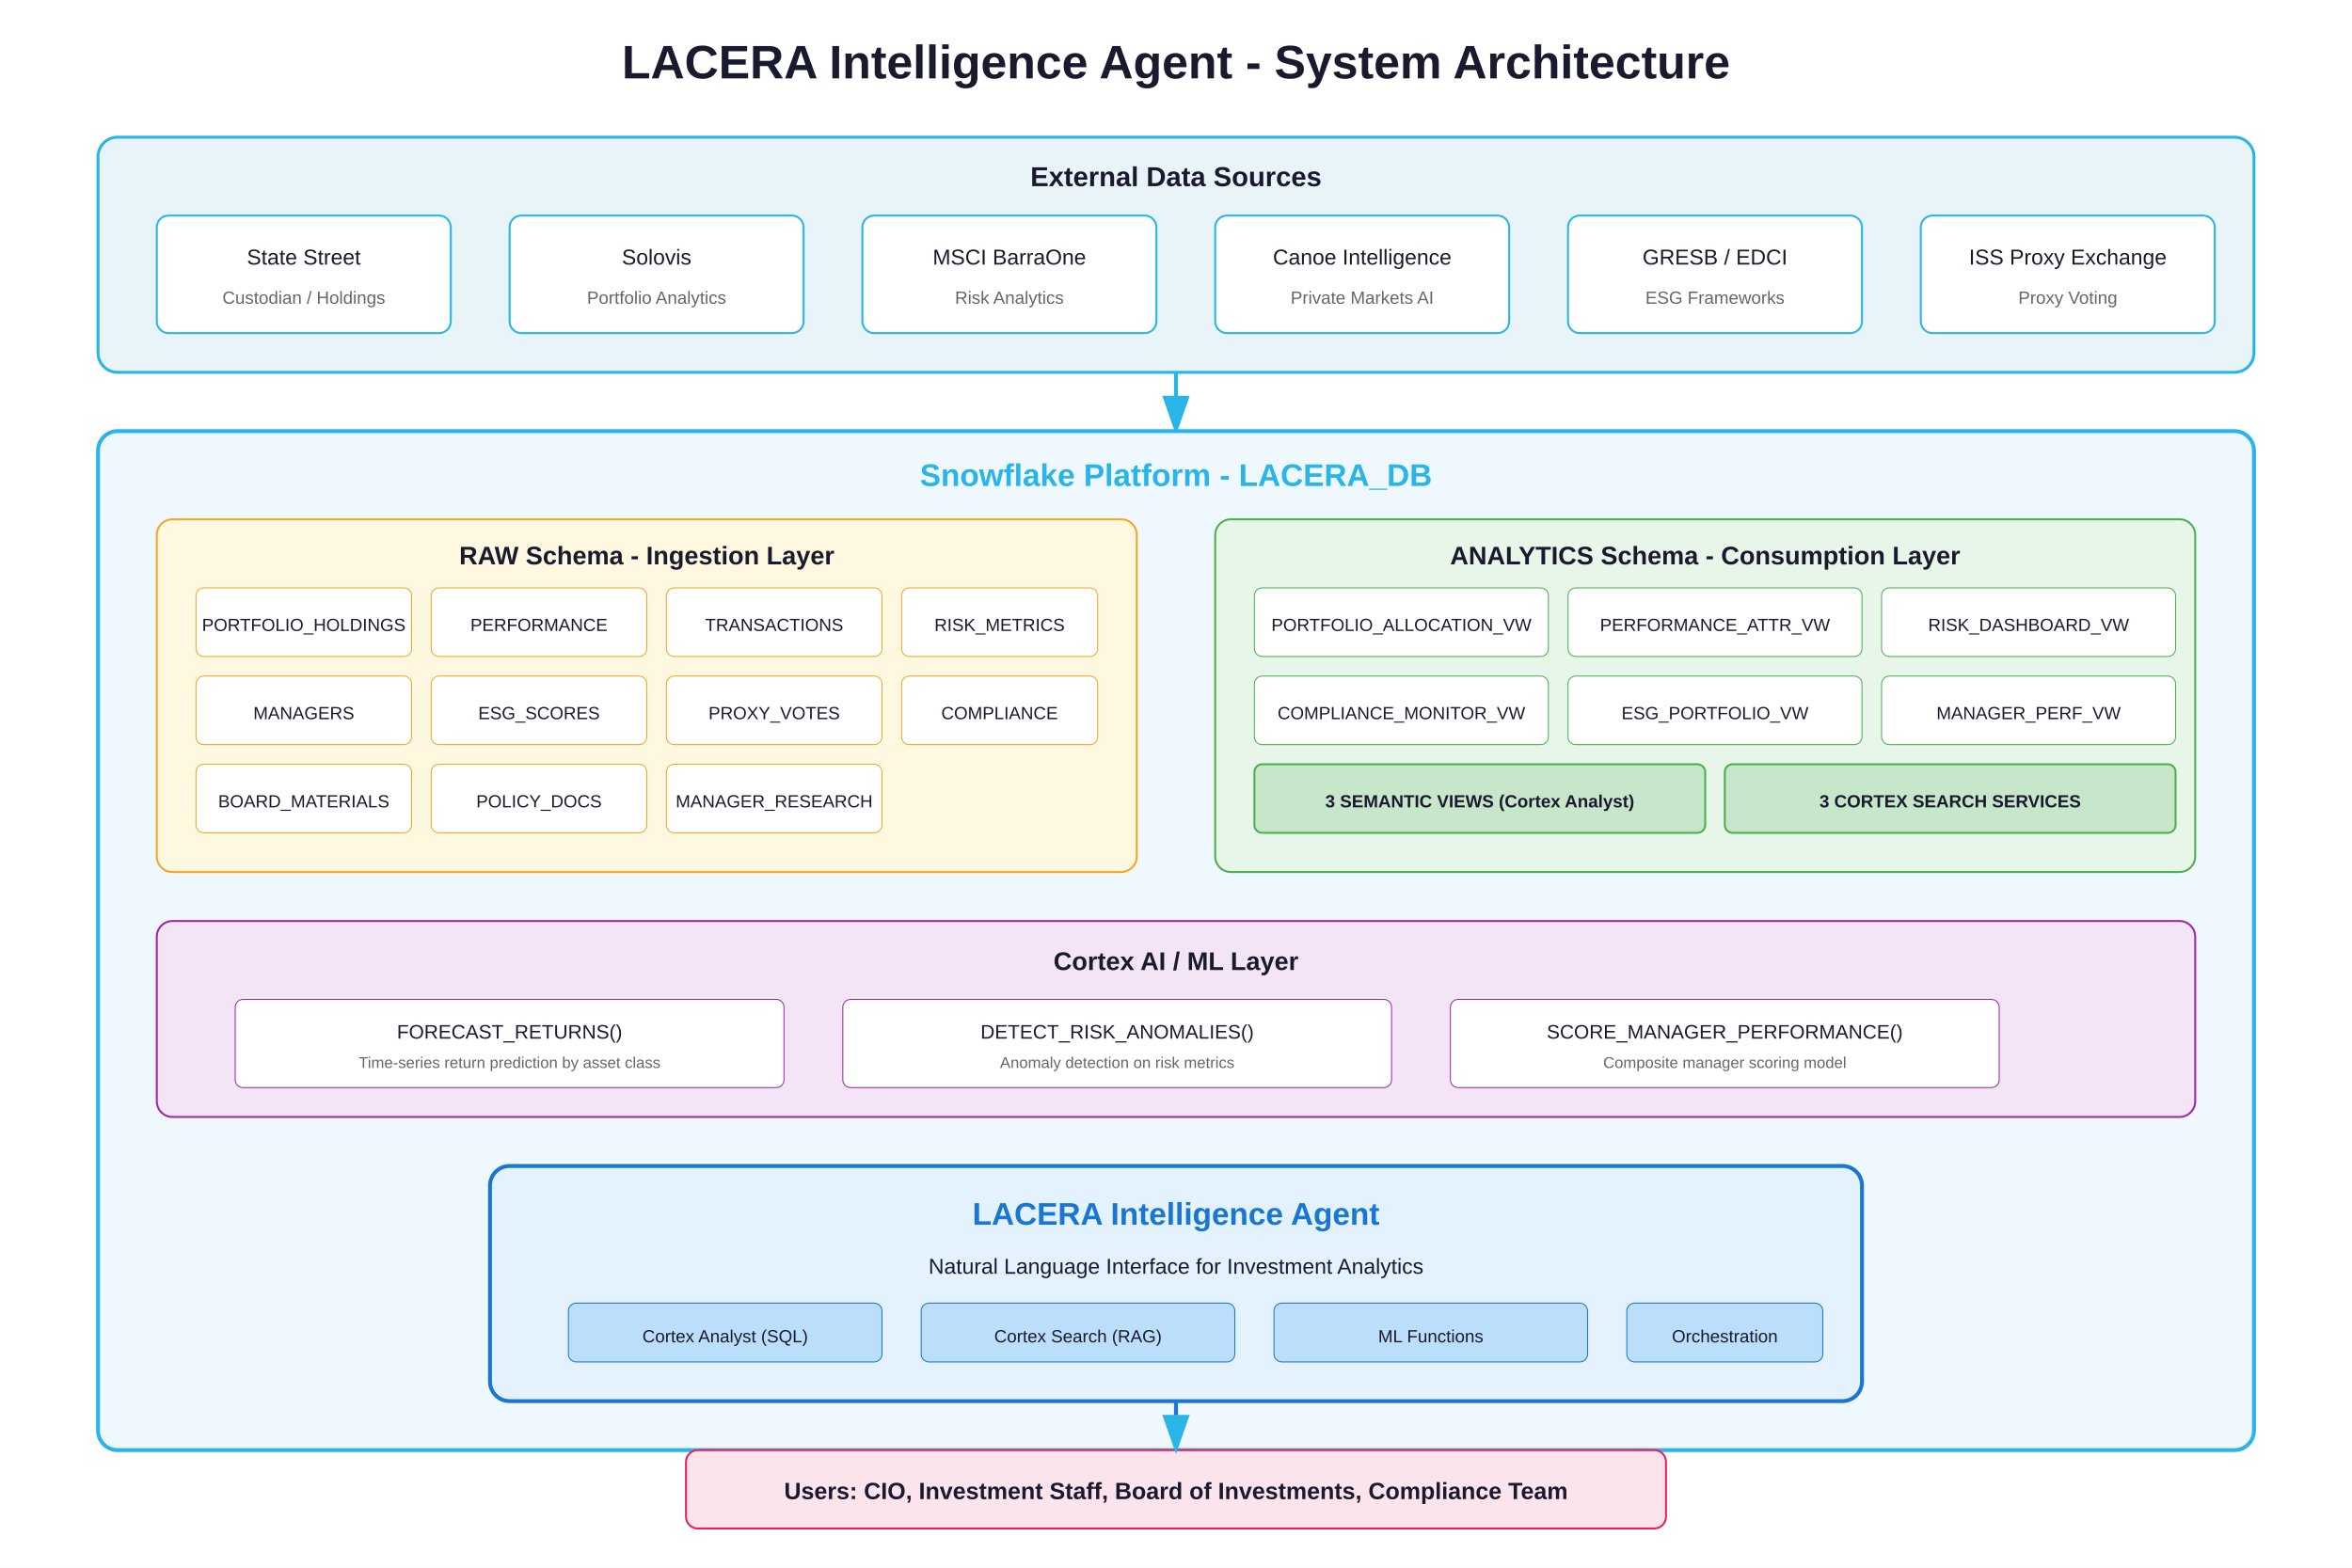
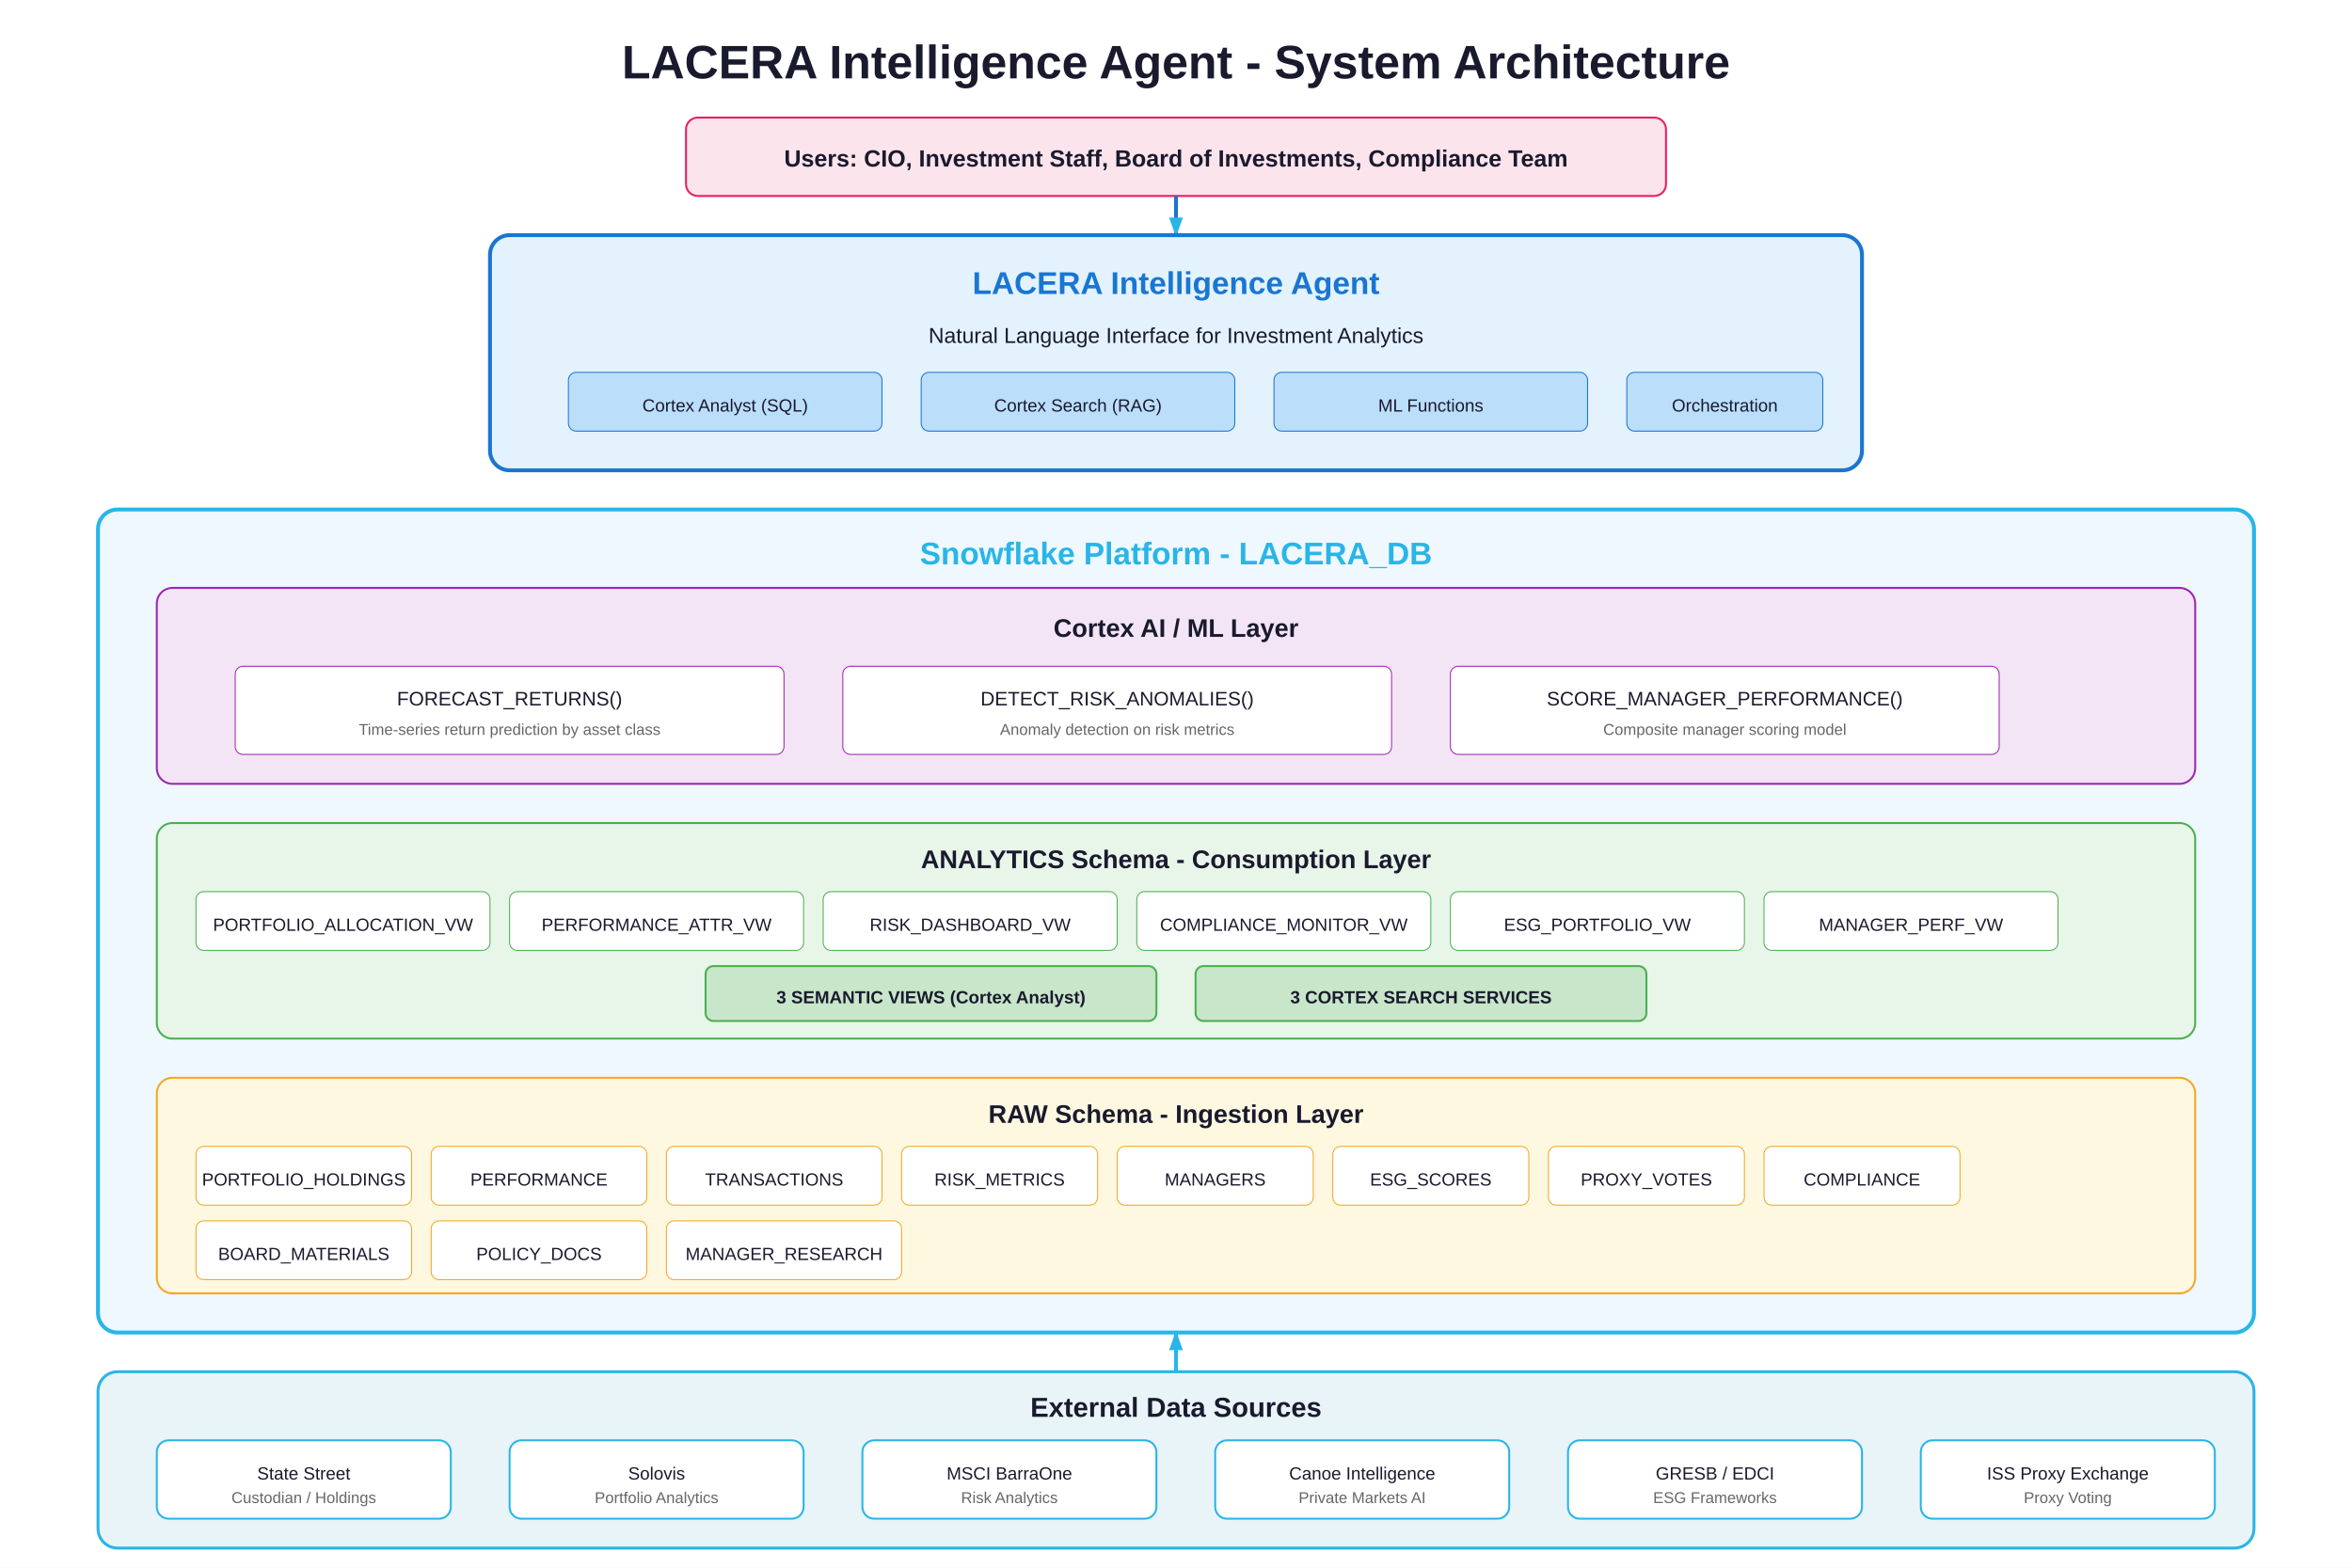
<svg xmlns="http://www.w3.org/2000/svg" viewBox="0 0 1200 800" font-family="Arial, Helvetica, sans-serif">
  <rect width="1200" height="800" fill="#ffffff" />
  <text x="600" y="40" text-anchor="middle" font-size="24" font-weight="bold" fill="#1a1a2e">LACERA Intelligence Agent - System Architecture</text>
-   <rect x="50" y="70" width="1100" height="120" rx="10" fill="#e8f4f8" stroke="#29b5e8" stroke-width="1.5" />
-   <text x="600" y="95" text-anchor="middle" font-size="14" font-weight="bold" fill="#1a1a2e">External Data Sources</text>
-   <rect x="80" y="110" width="150" height="60" rx="6" fill="#ffffff" stroke="#29b5e8" stroke-width="1" />
-   <text x="155" y="135" text-anchor="middle" font-size="11" fill="#1a1a2e">State Street</text>
-   <text x="155" y="155" text-anchor="middle" font-size="9" fill="#666666">Custodian / Holdings</text>
-   <rect x="260" y="110" width="150" height="60" rx="6" fill="#ffffff" stroke="#29b5e8" stroke-width="1" />
-   <text x="335" y="135" text-anchor="middle" font-size="11" fill="#1a1a2e">Solovis</text>
-   <text x="335" y="155" text-anchor="middle" font-size="9" fill="#666666">Portfolio Analytics</text>
-   <rect x="440" y="110" width="150" height="60" rx="6" fill="#ffffff" stroke="#29b5e8" stroke-width="1" />
-   <text x="515" y="135" text-anchor="middle" font-size="11" fill="#1a1a2e">MSCI BarraOne</text>
-   <text x="515" y="155" text-anchor="middle" font-size="9" fill="#666666">Risk Analytics</text>
-   <rect x="620" y="110" width="150" height="60" rx="6" fill="#ffffff" stroke="#29b5e8" stroke-width="1" />
-   <text x="695" y="135" text-anchor="middle" font-size="11" fill="#1a1a2e">Canoe Intelligence</text>
-   <text x="695" y="155" text-anchor="middle" font-size="9" fill="#666666">Private Markets AI</text>
-   <rect x="800" y="110" width="150" height="60" rx="6" fill="#ffffff" stroke="#29b5e8" stroke-width="1" />
-   <text x="875" y="135" text-anchor="middle" font-size="11" fill="#1a1a2e">GRESB / EDCI</text>
-   <text x="875" y="155" text-anchor="middle" font-size="9" fill="#666666">ESG Frameworks</text>
-   <rect x="980" y="110" width="150" height="60" rx="6" fill="#ffffff" stroke="#29b5e8" stroke-width="1" />
-   <text x="1055" y="135" text-anchor="middle" font-size="11" fill="#1a1a2e">ISS Proxy Exchange</text>
-   <text x="1055" y="155" text-anchor="middle" font-size="9" fill="#666666">Proxy Voting</text>
-   <line x1="600" y1="190" x2="600" y2="220" stroke="#29b5e8" stroke-width="2" marker-end="url(#arrowBlue)" />
  <defs>
-     <marker id="arrowBlue" markerWidth="10" markerHeight="7" refX="9" refY="3.5" orient="auto">
-       <polygon points="0 0, 10 3.5, 0 7" fill="#29b5e8" />
+     <marker id="arrowBlue" markerWidth="5" markerHeight="3.5" refX="4.5" refY="1.75" orient="auto">
+       <polygon points="0 0, 5 1.75, 0 3.5" fill="#29b5e8" />
+     </marker>
+     <marker id="arrowBlueUp" markerWidth="5" markerHeight="3.5" refX="0.5" refY="1.75" orient="auto">
+       <polygon points="5 0, 0 1.75, 5 3.5" fill="#29b5e8" />
    </marker>
  </defs>
-   <rect x="50" y="220" width="1100" height="520" rx="10" fill="#f0f8ff" stroke="#29b5e8" stroke-width="2" />
-   <text x="600" y="248" text-anchor="middle" font-size="16" font-weight="bold" fill="#29b5e8">Snowflake Platform - LACERA_DB</text>
-   <rect x="80" y="265" width="500" height="180" rx="8" fill="#fff8e1" stroke="#f5a623" stroke-width="1" />
-   <text x="330" y="288" text-anchor="middle" font-size="13" font-weight="bold" fill="#1a1a2e">RAW Schema - Ingestion Layer</text>
-   <rect x="100" y="300" width="110" height="35" rx="4" fill="#ffffff" stroke="#f5a623" stroke-width="0.5" />
-   <text x="155" y="322" text-anchor="middle" font-size="9" fill="#1a1a2e">PORTFOLIO_HOLDINGS</text>
-   <rect x="220" y="300" width="110" height="35" rx="4" fill="#ffffff" stroke="#f5a623" stroke-width="0.5" />
-   <text x="275" y="322" text-anchor="middle" font-size="9" fill="#1a1a2e">PERFORMANCE</text>
-   <rect x="340" y="300" width="110" height="35" rx="4" fill="#ffffff" stroke="#f5a623" stroke-width="0.5" />
-   <text x="395" y="322" text-anchor="middle" font-size="9" fill="#1a1a2e">TRANSACTIONS</text>
-   <rect x="460" y="300" width="100" height="35" rx="4" fill="#ffffff" stroke="#f5a623" stroke-width="0.5" />
-   <text x="510" y="322" text-anchor="middle" font-size="9" fill="#1a1a2e">RISK_METRICS</text>
-   <rect x="100" y="345" width="110" height="35" rx="4" fill="#ffffff" stroke="#f5a623" stroke-width="0.5" />
-   <text x="155" y="367" text-anchor="middle" font-size="9" fill="#1a1a2e">MANAGERS</text>
-   <rect x="220" y="345" width="110" height="35" rx="4" fill="#ffffff" stroke="#f5a623" stroke-width="0.5" />
-   <text x="275" y="367" text-anchor="middle" font-size="9" fill="#1a1a2e">ESG_SCORES</text>
-   <rect x="340" y="345" width="110" height="35" rx="4" fill="#ffffff" stroke="#f5a623" stroke-width="0.5" />
-   <text x="395" y="367" text-anchor="middle" font-size="9" fill="#1a1a2e">PROXY_VOTES</text>
-   <rect x="460" y="345" width="100" height="35" rx="4" fill="#ffffff" stroke="#f5a623" stroke-width="0.5" />
-   <text x="510" y="367" text-anchor="middle" font-size="9" fill="#1a1a2e">COMPLIANCE</text>
-   <rect x="100" y="390" width="110" height="35" rx="4" fill="#ffffff" stroke="#f5a623" stroke-width="0.5" />
-   <text x="155" y="412" text-anchor="middle" font-size="9" fill="#1a1a2e">BOARD_MATERIALS</text>
-   <rect x="220" y="390" width="110" height="35" rx="4" fill="#ffffff" stroke="#f5a623" stroke-width="0.5" />
-   <text x="275" y="412" text-anchor="middle" font-size="9" fill="#1a1a2e">POLICY_DOCS</text>
-   <rect x="340" y="390" width="110" height="35" rx="4" fill="#ffffff" stroke="#f5a623" stroke-width="0.5" />
-   <text x="395" y="412" text-anchor="middle" font-size="9" fill="#1a1a2e">MANAGER_RESEARCH</text>
-   <rect x="620" y="265" width="500" height="180" rx="8" fill="#e8f5e9" stroke="#4caf50" stroke-width="1" />
-   <text x="870" y="288" text-anchor="middle" font-size="13" font-weight="bold" fill="#1a1a2e">ANALYTICS Schema - Consumption Layer</text>
-   <rect x="640" y="300" width="150" height="35" rx="4" fill="#ffffff" stroke="#4caf50" stroke-width="0.5" />
-   <text x="715" y="322" text-anchor="middle" font-size="9" fill="#1a1a2e">PORTFOLIO_ALLOCATION_VW</text>
-   <rect x="800" y="300" width="150" height="35" rx="4" fill="#ffffff" stroke="#4caf50" stroke-width="0.5" />
-   <text x="875" y="322" text-anchor="middle" font-size="9" fill="#1a1a2e">PERFORMANCE_ATTR_VW</text>
-   <rect x="960" y="300" width="150" height="35" rx="4" fill="#ffffff" stroke="#4caf50" stroke-width="0.5" />
-   <text x="1035" y="322" text-anchor="middle" font-size="9" fill="#1a1a2e">RISK_DASHBOARD_VW</text>
-   <rect x="640" y="345" width="150" height="35" rx="4" fill="#ffffff" stroke="#4caf50" stroke-width="0.5" />
-   <text x="715" y="367" text-anchor="middle" font-size="9" fill="#1a1a2e">COMPLIANCE_MONITOR_VW</text>
-   <rect x="800" y="345" width="150" height="35" rx="4" fill="#ffffff" stroke="#4caf50" stroke-width="0.5" />
-   <text x="875" y="367" text-anchor="middle" font-size="9" fill="#1a1a2e">ESG_PORTFOLIO_VW</text>
-   <rect x="960" y="345" width="150" height="35" rx="4" fill="#ffffff" stroke="#4caf50" stroke-width="0.5" />
-   <text x="1035" y="367" text-anchor="middle" font-size="9" fill="#1a1a2e">MANAGER_PERF_VW</text>
-   <rect x="640" y="390" width="230" height="35" rx="4" fill="#c8e6c9" stroke="#4caf50" stroke-width="1" />
-   <text x="755" y="412" text-anchor="middle" font-size="9" font-weight="bold" fill="#1a1a2e">3 SEMANTIC VIEWS (Cortex Analyst)</text>
-   <rect x="880" y="390" width="230" height="35" rx="4" fill="#c8e6c9" stroke="#4caf50" stroke-width="1" />
-   <text x="995" y="412" text-anchor="middle" font-size="9" font-weight="bold" fill="#1a1a2e">3 CORTEX SEARCH SERVICES</text>
-   <rect x="80" y="470" width="1040" height="100" rx="8" fill="#f3e5f5" stroke="#9c27b0" stroke-width="1" />
-   <text x="600" y="495" text-anchor="middle" font-size="13" font-weight="bold" fill="#1a1a2e">Cortex AI / ML Layer</text>
-   <rect x="120" y="510" width="280" height="45" rx="4" fill="#ffffff" stroke="#9c27b0" stroke-width="0.5" />
-   <text x="260" y="530" text-anchor="middle" font-size="10" fill="#1a1a2e">FORECAST_RETURNS()</text>
-   <text x="260" y="545" text-anchor="middle" font-size="8" fill="#666666">Time-series return prediction by asset class</text>
-   <rect x="430" y="510" width="280" height="45" rx="4" fill="#ffffff" stroke="#9c27b0" stroke-width="0.5" />
-   <text x="570" y="530" text-anchor="middle" font-size="10" fill="#1a1a2e">DETECT_RISK_ANOMALIES()</text>
-   <text x="570" y="545" text-anchor="middle" font-size="8" fill="#666666">Anomaly detection on risk metrics</text>
-   <rect x="740" y="510" width="280" height="45" rx="4" fill="#ffffff" stroke="#9c27b0" stroke-width="0.5" />
-   <text x="880" y="530" text-anchor="middle" font-size="10" fill="#1a1a2e">SCORE_MANAGER_PERFORMANCE()</text>
-   <text x="880" y="545" text-anchor="middle" font-size="8" fill="#666666">Composite manager scoring model</text>
-   <rect x="250" y="595" width="700" height="120" rx="10" fill="#e3f2fd" stroke="#1976d2" stroke-width="2" />
-   <text x="600" y="625" text-anchor="middle" font-size="16" font-weight="bold" fill="#1976d2">LACERA Intelligence Agent</text>
-   <text x="600" y="650" text-anchor="middle" font-size="11" fill="#1a1a2e">Natural Language Interface for Investment Analytics</text>
-   <rect x="290" y="665" width="160" height="30" rx="4" fill="#bbdefb" stroke="#1976d2" stroke-width="0.5" />
-   <text x="370" y="685" text-anchor="middle" font-size="9" fill="#1a1a2e">Cortex Analyst (SQL)</text>
-   <rect x="470" y="665" width="160" height="30" rx="4" fill="#bbdefb" stroke="#1976d2" stroke-width="0.5" />
-   <text x="550" y="685" text-anchor="middle" font-size="9" fill="#1a1a2e">Cortex Search (RAG)</text>
-   <rect x="650" y="665" width="160" height="30" rx="4" fill="#bbdefb" stroke="#1976d2" stroke-width="0.5" />
-   <text x="730" y="685" text-anchor="middle" font-size="9" fill="#1a1a2e">ML Functions</text>
-   <rect x="830" y="665" width="100" height="30" rx="4" fill="#bbdefb" stroke="#1976d2" stroke-width="0.5" />
-   <text x="880" y="685" text-anchor="middle" font-size="9" fill="#1a1a2e">Orchestration</text>
-   <rect x="350" y="740" width="500" height="40" rx="6" fill="#fce4ec" stroke="#e91e63" stroke-width="1" />
-   <text x="600" y="765" text-anchor="middle" font-size="12" font-weight="bold" fill="#1a1a2e">Users: CIO, Investment Staff, Board of Investments, Compliance Team</text>
-   <line x1="600" y1="715" x2="600" y2="740" stroke="#1976d2" stroke-width="2" marker-end="url(#arrowBlue)" />
+   <rect x="350" y="60" width="500" height="40" rx="6" fill="#fce4ec" stroke="#e91e63" stroke-width="1" />
+   <text x="600" y="85" text-anchor="middle" font-size="12" font-weight="bold" fill="#1a1a2e">Users: CIO, Investment Staff, Board of Investments, Compliance Team</text>
+   <line x1="600" y1="100" x2="600" y2="120" stroke="#1976d2" stroke-width="2" marker-end="url(#arrowBlue)" />
+   <rect x="250" y="120" width="700" height="120" rx="10" fill="#e3f2fd" stroke="#1976d2" stroke-width="2" />
+   <text x="600" y="150" text-anchor="middle" font-size="16" font-weight="bold" fill="#1976d2">LACERA Intelligence Agent</text>
+   <text x="600" y="175" text-anchor="middle" font-size="11" fill="#1a1a2e">Natural Language Interface for Investment Analytics</text>
+   <rect x="290" y="190" width="160" height="30" rx="4" fill="#bbdefb" stroke="#1976d2" stroke-width="0.5" />
+   <text x="370" y="210" text-anchor="middle" font-size="9" fill="#1a1a2e">Cortex Analyst (SQL)</text>
+   <rect x="470" y="190" width="160" height="30" rx="4" fill="#bbdefb" stroke="#1976d2" stroke-width="0.5" />
+   <text x="550" y="210" text-anchor="middle" font-size="9" fill="#1a1a2e">Cortex Search (RAG)</text>
+   <rect x="650" y="190" width="160" height="30" rx="4" fill="#bbdefb" stroke="#1976d2" stroke-width="0.5" />
+   <text x="730" y="210" text-anchor="middle" font-size="9" fill="#1a1a2e">ML Functions</text>
+   <rect x="830" y="190" width="100" height="30" rx="4" fill="#bbdefb" stroke="#1976d2" stroke-width="0.5" />
+   <text x="880" y="210" text-anchor="middle" font-size="9" fill="#1a1a2e">Orchestration</text>
+   <rect x="50" y="260" width="1100" height="420" rx="10" fill="#f0f8ff" stroke="#29b5e8" stroke-width="2" />
+   <text x="600" y="288" text-anchor="middle" font-size="16" font-weight="bold" fill="#29b5e8">Snowflake Platform - LACERA_DB</text>
+   <rect x="80" y="300" width="1040" height="100" rx="8" fill="#f3e5f5" stroke="#9c27b0" stroke-width="1" />
+   <text x="600" y="325" text-anchor="middle" font-size="13" font-weight="bold" fill="#1a1a2e">Cortex AI / ML Layer</text>
+   <rect x="120" y="340" width="280" height="45" rx="4" fill="#ffffff" stroke="#9c27b0" stroke-width="0.5" />
+   <text x="260" y="360" text-anchor="middle" font-size="10" fill="#1a1a2e">FORECAST_RETURNS()</text>
+   <text x="260" y="375" text-anchor="middle" font-size="8" fill="#666666">Time-series return prediction by asset class</text>
+   <rect x="430" y="340" width="280" height="45" rx="4" fill="#ffffff" stroke="#9c27b0" stroke-width="0.5" />
+   <text x="570" y="360" text-anchor="middle" font-size="10" fill="#1a1a2e">DETECT_RISK_ANOMALIES()</text>
+   <text x="570" y="375" text-anchor="middle" font-size="8" fill="#666666">Anomaly detection on risk metrics</text>
+   <rect x="740" y="340" width="280" height="45" rx="4" fill="#ffffff" stroke="#9c27b0" stroke-width="0.5" />
+   <text x="880" y="360" text-anchor="middle" font-size="10" fill="#1a1a2e">SCORE_MANAGER_PERFORMANCE()</text>
+   <text x="880" y="375" text-anchor="middle" font-size="8" fill="#666666">Composite manager scoring model</text>
+   <rect x="80" y="420" width="1040" height="110" rx="8" fill="#e8f5e9" stroke="#4caf50" stroke-width="1" />
+   <text x="600" y="443" text-anchor="middle" font-size="13" font-weight="bold" fill="#1a1a2e">ANALYTICS Schema - Consumption Layer</text>
+   <rect x="100" y="455" width="150" height="30" rx="4" fill="#ffffff" stroke="#4caf50" stroke-width="0.5" />
+   <text x="175" y="475" text-anchor="middle" font-size="9" fill="#1a1a2e">PORTFOLIO_ALLOCATION_VW</text>
+   <rect x="260" y="455" width="150" height="30" rx="4" fill="#ffffff" stroke="#4caf50" stroke-width="0.5" />
+   <text x="335" y="475" text-anchor="middle" font-size="9" fill="#1a1a2e">PERFORMANCE_ATTR_VW</text>
+   <rect x="420" y="455" width="150" height="30" rx="4" fill="#ffffff" stroke="#4caf50" stroke-width="0.5" />
+   <text x="495" y="475" text-anchor="middle" font-size="9" fill="#1a1a2e">RISK_DASHBOARD_VW</text>
+   <rect x="580" y="455" width="150" height="30" rx="4" fill="#ffffff" stroke="#4caf50" stroke-width="0.5" />
+   <text x="655" y="475" text-anchor="middle" font-size="9" fill="#1a1a2e">COMPLIANCE_MONITOR_VW</text>
+   <rect x="740" y="455" width="150" height="30" rx="4" fill="#ffffff" stroke="#4caf50" stroke-width="0.5" />
+   <text x="815" y="475" text-anchor="middle" font-size="9" fill="#1a1a2e">ESG_PORTFOLIO_VW</text>
+   <rect x="900" y="455" width="150" height="30" rx="4" fill="#ffffff" stroke="#4caf50" stroke-width="0.5" />
+   <text x="975" y="475" text-anchor="middle" font-size="9" fill="#1a1a2e">MANAGER_PERF_VW</text>
+   <rect x="360" y="493" width="230" height="28" rx="4" fill="#c8e6c9" stroke="#4caf50" stroke-width="1" />
+   <text x="475" y="512" text-anchor="middle" font-size="9" font-weight="bold" fill="#1a1a2e">3 SEMANTIC VIEWS (Cortex Analyst)</text>
+   <rect x="610" y="493" width="230" height="28" rx="4" fill="#c8e6c9" stroke="#4caf50" stroke-width="1" />
+   <text x="725" y="512" text-anchor="middle" font-size="9" font-weight="bold" fill="#1a1a2e">3 CORTEX SEARCH SERVICES</text>
+   <rect x="80" y="550" width="1040" height="110" rx="8" fill="#fff8e1" stroke="#f5a623" stroke-width="1" />
+   <text x="600" y="573" text-anchor="middle" font-size="13" font-weight="bold" fill="#1a1a2e">RAW Schema - Ingestion Layer</text>
+   <rect x="100" y="585" width="110" height="30" rx="4" fill="#ffffff" stroke="#f5a623" stroke-width="0.5" />
+   <text x="155" y="605" text-anchor="middle" font-size="9" fill="#1a1a2e">PORTFOLIO_HOLDINGS</text>
+   <rect x="220" y="585" width="110" height="30" rx="4" fill="#ffffff" stroke="#f5a623" stroke-width="0.5" />
+   <text x="275" y="605" text-anchor="middle" font-size="9" fill="#1a1a2e">PERFORMANCE</text>
+   <rect x="340" y="585" width="110" height="30" rx="4" fill="#ffffff" stroke="#f5a623" stroke-width="0.5" />
+   <text x="395" y="605" text-anchor="middle" font-size="9" fill="#1a1a2e">TRANSACTIONS</text>
+   <rect x="460" y="585" width="100" height="30" rx="4" fill="#ffffff" stroke="#f5a623" stroke-width="0.5" />
+   <text x="510" y="605" text-anchor="middle" font-size="9" fill="#1a1a2e">RISK_METRICS</text>
+   <rect x="570" y="585" width="100" height="30" rx="4" fill="#ffffff" stroke="#f5a623" stroke-width="0.5" />
+   <text x="620" y="605" text-anchor="middle" font-size="9" fill="#1a1a2e">MANAGERS</text>
+   <rect x="680" y="585" width="100" height="30" rx="4" fill="#ffffff" stroke="#f5a623" stroke-width="0.5" />
+   <text x="730" y="605" text-anchor="middle" font-size="9" fill="#1a1a2e">ESG_SCORES</text>
+   <rect x="790" y="585" width="100" height="30" rx="4" fill="#ffffff" stroke="#f5a623" stroke-width="0.5" />
+   <text x="840" y="605" text-anchor="middle" font-size="9" fill="#1a1a2e">PROXY_VOTES</text>
+   <rect x="900" y="585" width="100" height="30" rx="4" fill="#ffffff" stroke="#f5a623" stroke-width="0.5" />
+   <text x="950" y="605" text-anchor="middle" font-size="9" fill="#1a1a2e">COMPLIANCE</text>
+   <rect x="100" y="623" width="110" height="30" rx="4" fill="#ffffff" stroke="#f5a623" stroke-width="0.5" />
+   <text x="155" y="643" text-anchor="middle" font-size="9" fill="#1a1a2e">BOARD_MATERIALS</text>
+   <rect x="220" y="623" width="110" height="30" rx="4" fill="#ffffff" stroke="#f5a623" stroke-width="0.5" />
+   <text x="275" y="643" text-anchor="middle" font-size="9" fill="#1a1a2e">POLICY_DOCS</text>
+   <rect x="340" y="623" width="120" height="30" rx="4" fill="#ffffff" stroke="#f5a623" stroke-width="0.5" />
+   <text x="400" y="643" text-anchor="middle" font-size="9" fill="#1a1a2e">MANAGER_RESEARCH</text>
+   <line x1="600" y1="700" x2="600" y2="680" stroke="#29b5e8" stroke-width="2" marker-end="url(#arrowBlue)" />
+   <rect x="50" y="700" width="1100" height="90" rx="10" fill="#e8f4f8" stroke="#29b5e8" stroke-width="1.5" />
+   <text x="600" y="723" text-anchor="middle" font-size="14" font-weight="bold" fill="#1a1a2e">External Data Sources</text>
+   <rect x="80" y="735" width="150" height="40" rx="6" fill="#ffffff" stroke="#29b5e8" stroke-width="1" />
+   <text x="155" y="755" text-anchor="middle" font-size="9" fill="#1a1a2e">State Street</text>
+   <text x="155" y="767" text-anchor="middle" font-size="8" fill="#666666">Custodian / Holdings</text>
+   <rect x="260" y="735" width="150" height="40" rx="6" fill="#ffffff" stroke="#29b5e8" stroke-width="1" />
+   <text x="335" y="755" text-anchor="middle" font-size="9" fill="#1a1a2e">Solovis</text>
+   <text x="335" y="767" text-anchor="middle" font-size="8" fill="#666666">Portfolio Analytics</text>
+   <rect x="440" y="735" width="150" height="40" rx="6" fill="#ffffff" stroke="#29b5e8" stroke-width="1" />
+   <text x="515" y="755" text-anchor="middle" font-size="9" fill="#1a1a2e">MSCI BarraOne</text>
+   <text x="515" y="767" text-anchor="middle" font-size="8" fill="#666666">Risk Analytics</text>
+   <rect x="620" y="735" width="150" height="40" rx="6" fill="#ffffff" stroke="#29b5e8" stroke-width="1" />
+   <text x="695" y="755" text-anchor="middle" font-size="9" fill="#1a1a2e">Canoe Intelligence</text>
+   <text x="695" y="767" text-anchor="middle" font-size="8" fill="#666666">Private Markets AI</text>
+   <rect x="800" y="735" width="150" height="40" rx="6" fill="#ffffff" stroke="#29b5e8" stroke-width="1" />
+   <text x="875" y="755" text-anchor="middle" font-size="9" fill="#1a1a2e">GRESB / EDCI</text>
+   <text x="875" y="767" text-anchor="middle" font-size="8" fill="#666666">ESG Frameworks</text>
+   <rect x="980" y="735" width="150" height="40" rx="6" fill="#ffffff" stroke="#29b5e8" stroke-width="1" />
+   <text x="1055" y="755" text-anchor="middle" font-size="9" fill="#1a1a2e">ISS Proxy Exchange</text>
+   <text x="1055" y="767" text-anchor="middle" font-size="8" fill="#666666">Proxy Voting</text>
</svg>
